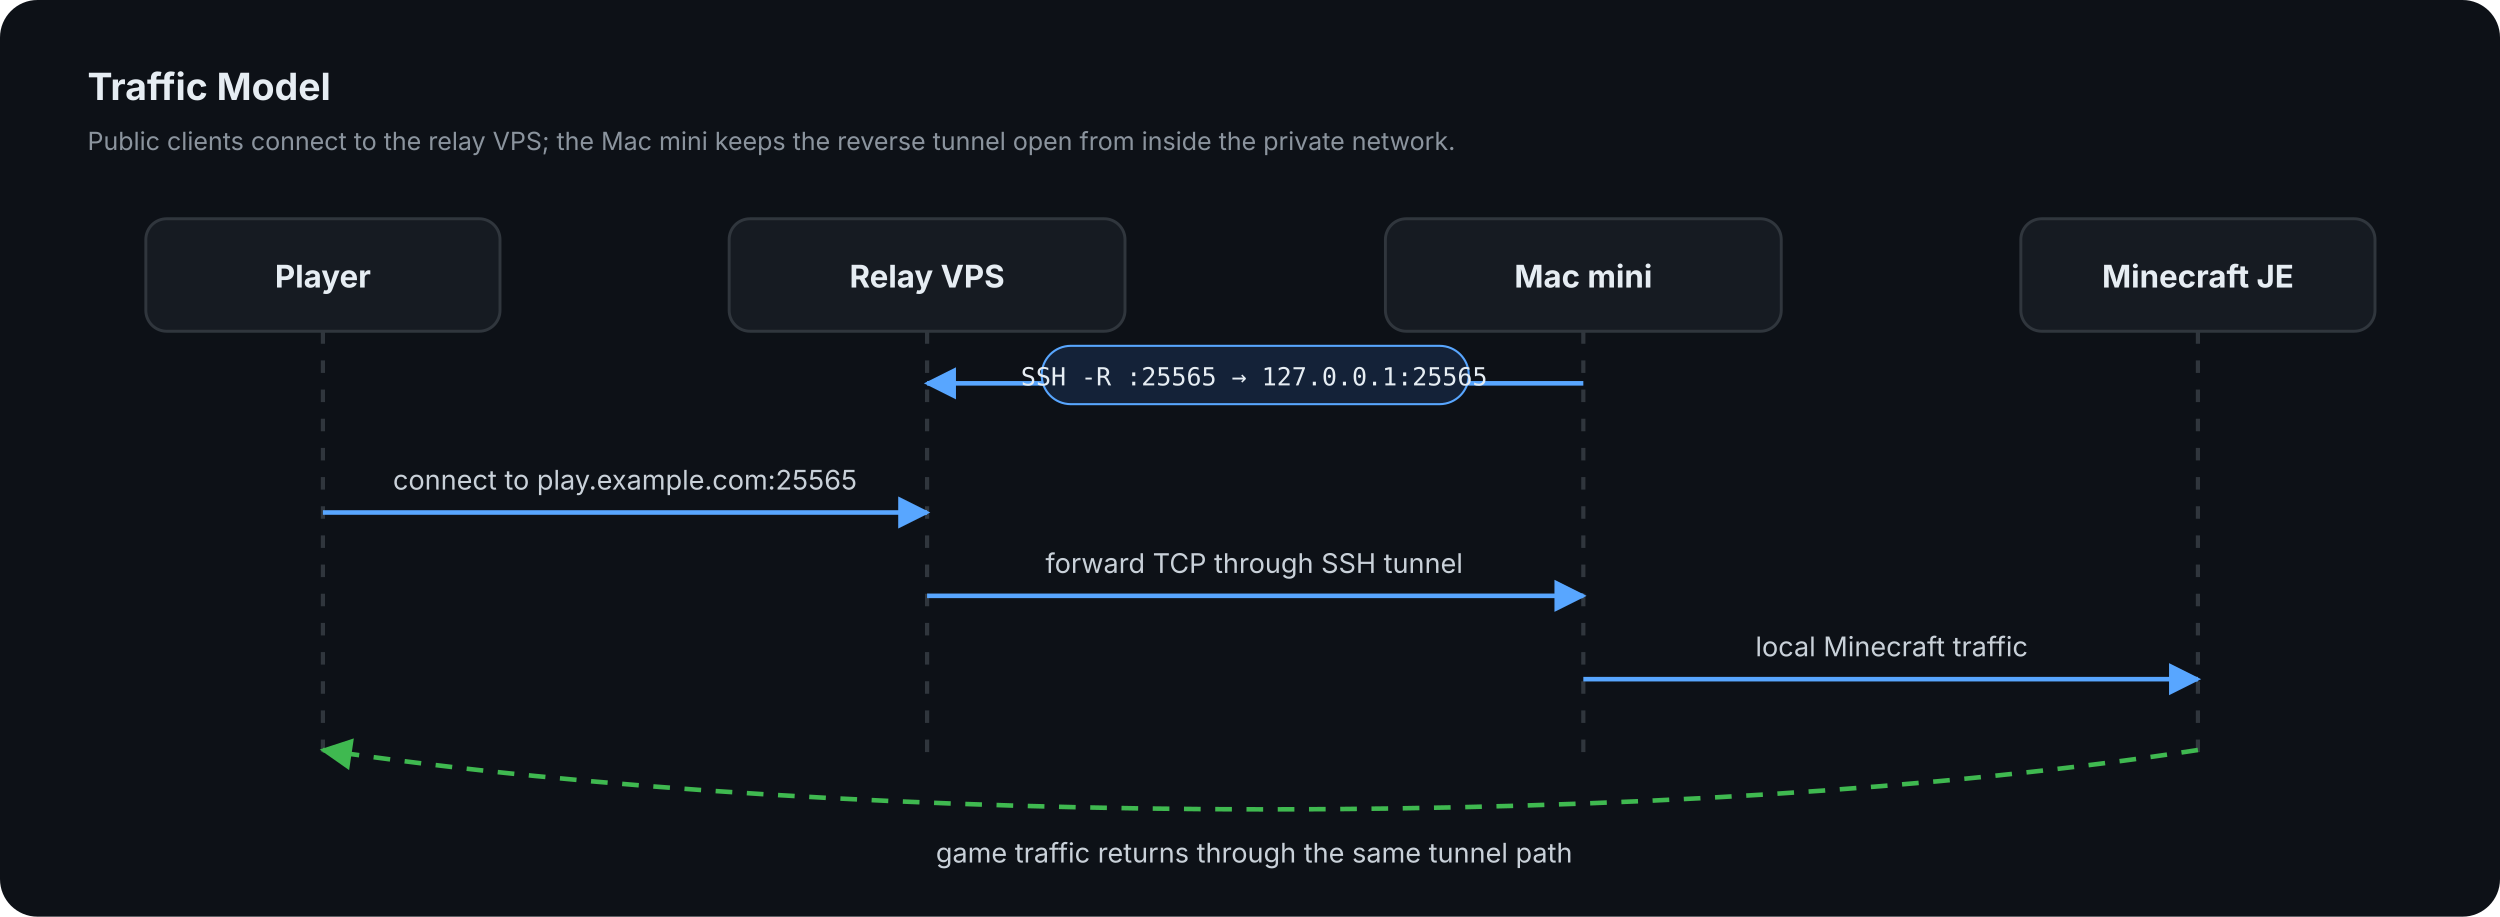
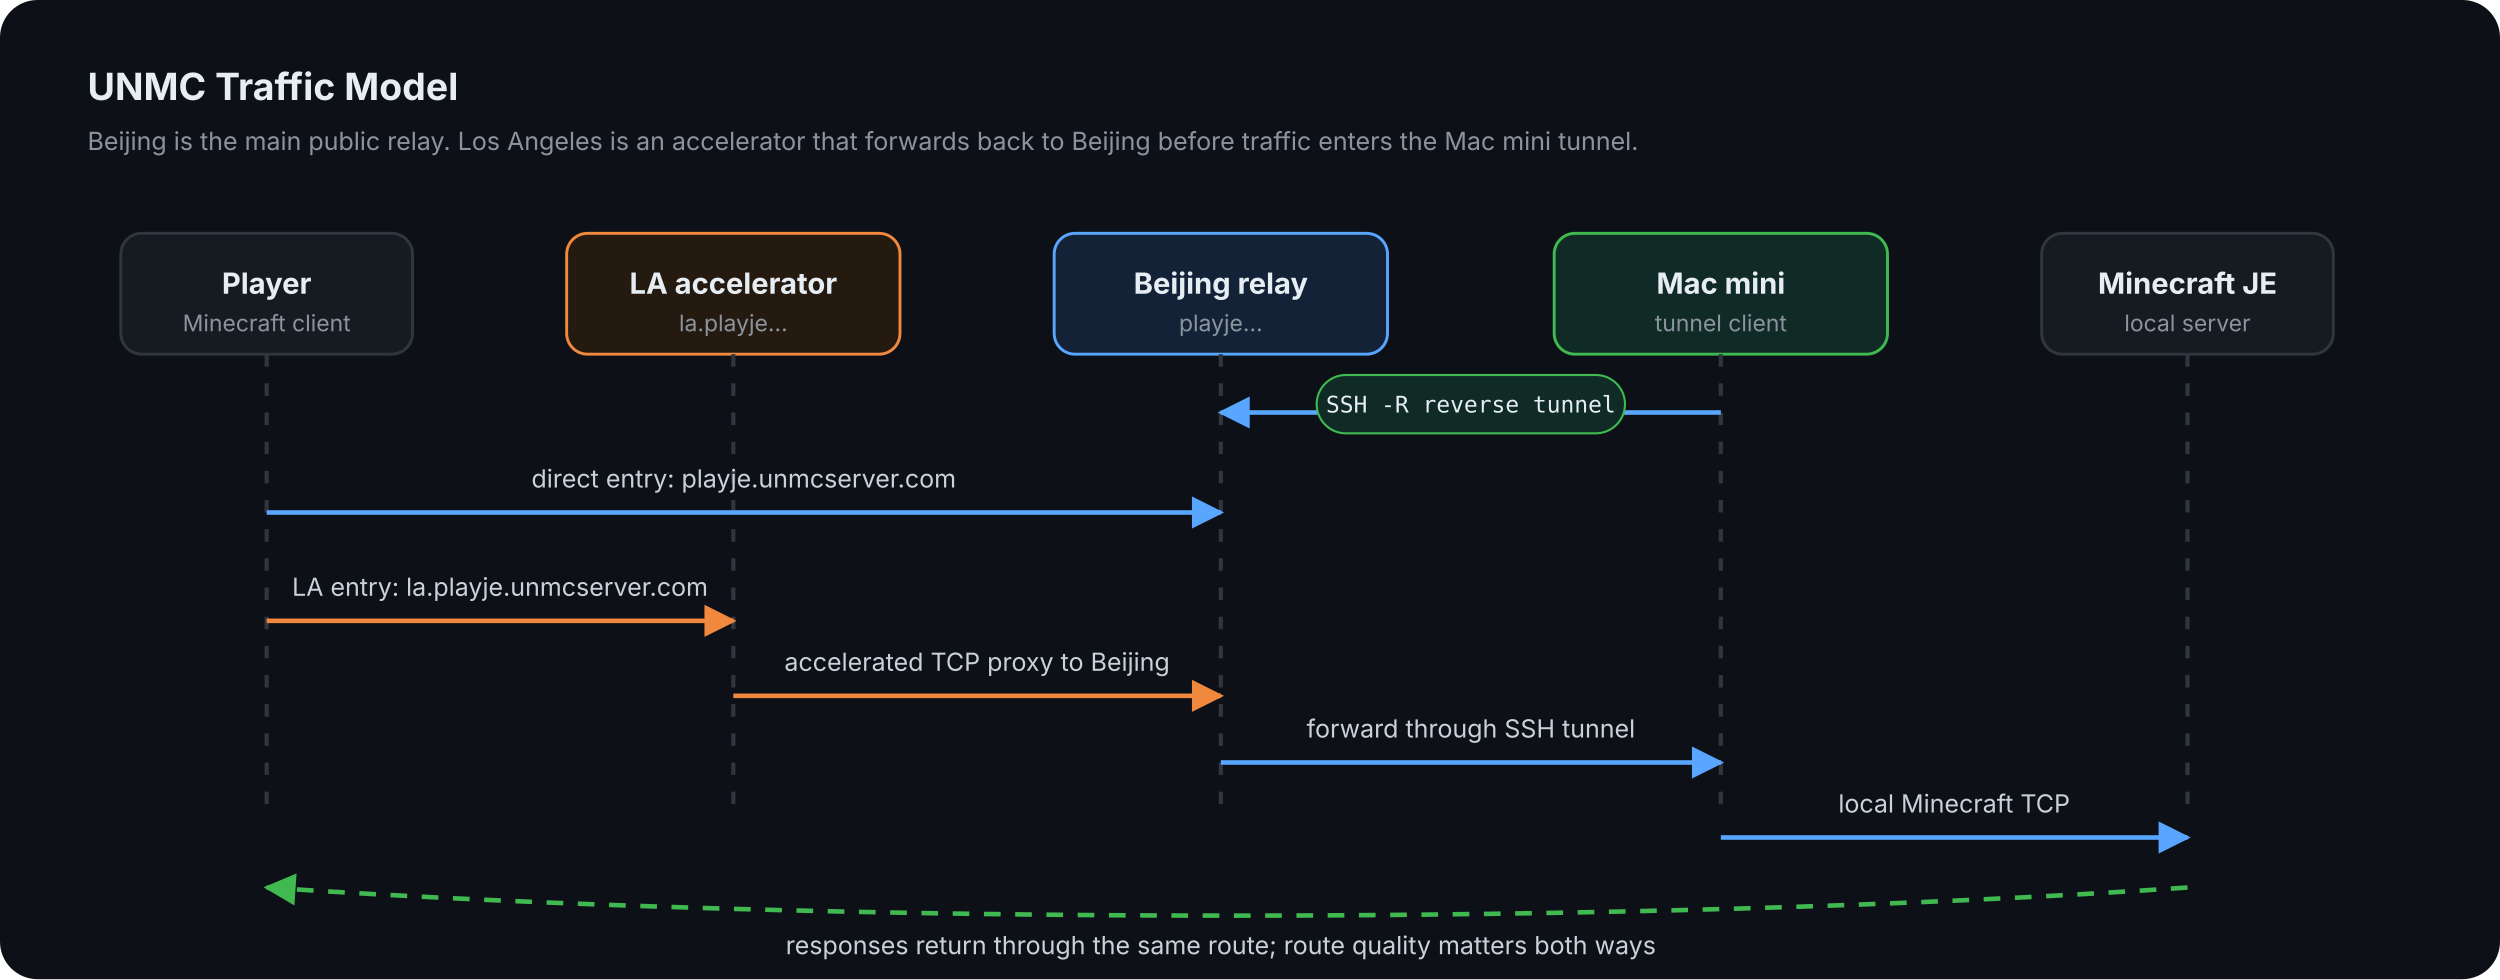
- <svg xmlns="http://www.w3.org/2000/svg" width="1200" height="440" viewBox="0 0 1200 440" role="img" aria-labelledby="title desc">
+ <svg xmlns="http://www.w3.org/2000/svg" width="1200" height="470" viewBox="0 0 1200 470" role="img" aria-labelledby="title desc">
  <defs>
-     <marker id="arrow" viewBox="0 0 10 10" refX="9" refY="5" markerWidth="7" markerHeight="7" orient="auto-start-reverse">
-       <path d="M 0 0 L 10 5 L 0 10 z" fill="#58a6ff" />
+     <marker id="arrow-blue" viewBox="0 0 10 10" refX="9" refY="5" markerWidth="7" markerHeight="7" orient="auto-start-reverse">
+       <path d="M0 0 L10 5 L0 10 Z" fill="#58a6ff" />
+     </marker>
+     <marker id="arrow-orange" viewBox="0 0 10 10" refX="9" refY="5" markerWidth="7" markerHeight="7" orient="auto-start-reverse">
+       <path d="M0 0 L10 5 L0 10 Z" fill="#f0883e" />
    </marker>
    <marker id="arrow-green" viewBox="0 0 10 10" refX="9" refY="5" markerWidth="7" markerHeight="7" orient="auto-start-reverse">
-       <path d="M 0 0 L 10 5 L 0 10 z" fill="#3fb950" />
+       <path d="M0 0 L10 5 L0 10 Z" fill="#3fb950" />
    </marker>
    <style>
      .bg { fill: #0d1117; }
      .box { fill: #161b22; stroke: #30363d; stroke-width: 1.4; }
+       .box-la { fill: #241a10; stroke: #f0883e; stroke-width: 1.4; }
+       .box-bj { fill: #142238; stroke: #58a6ff; stroke-width: 1.4; }
+       .box-mac { fill: #102a25; stroke: #3fb950; stroke-width: 1.4; }
      .title { fill: #e6edf3; font: 700 18px -apple-system, BlinkMacSystemFont, "Segoe UI", sans-serif; }
-       .label { fill: #e6edf3; font: 700 15px -apple-system, BlinkMacSystemFont, "Segoe UI", sans-serif; }
+       .label { fill: #e6edf3; font: 700 14px -apple-system, BlinkMacSystemFont, "Segoe UI", sans-serif; }
      .small { fill: #8b949e; font: 12px -apple-system, BlinkMacSystemFont, "Segoe UI", sans-serif; }
+       .tiny { fill: #8b949e; font: 11px -apple-system, BlinkMacSystemFont, "Segoe UI", sans-serif; }
      .line { stroke: #30363d; stroke-width: 2; stroke-dasharray: 6 8; }
-       .msg { fill: none; stroke: #58a6ff; stroke-width: 2.2; marker-end: url(#arrow); }
+       .msg { fill: none; stroke: #58a6ff; stroke-width: 2.2; marker-end: url(#arrow-blue); }
+       .la-msg { fill: none; stroke: #f0883e; stroke-width: 2.2; marker-end: url(#arrow-orange); }
      .return { fill: none; stroke: #3fb950; stroke-width: 2.2; marker-end: url(#arrow-green); stroke-dasharray: 8 7; }
-       .text { fill: #c9d1d9; font: 13px -apple-system, BlinkMacSystemFont, "Segoe UI", sans-serif; }
-       .code { fill: #e6edf3; font: 12px ui-monospace, SFMono-Regular, Menlo, Consolas, monospace; }
-       .pill { fill: #142238; stroke: #58a6ff; }
+       .text { fill: #c9d1d9; font: 12px -apple-system, BlinkMacSystemFont, "Segoe UI", sans-serif; }
+       .code { fill: #e6edf3; font: 11px ui-monospace, SFMono-Regular, Menlo, Consolas, monospace; }
+       .pill { fill: #102a25; stroke: #3fb950; }
    </style>
  </defs>
-   <rect class="bg" width="1200" height="440" rx="18" />
-   <text class="title" x="42" y="48">Traffic Model</text>
-   <text class="small" x="42" y="72">Public clients connect to the relay VPS; the Mac mini keeps the reverse tunnel open from inside the private network.</text>
-   <g transform="translate(70,105)">
-     <rect class="box" width="170" height="54" rx="10" />
-     <text class="label" x="85" y="33" text-anchor="middle">Player</text>
+   <rect class="bg" width="1200" height="470" rx="18" />
+   <text class="title" x="42" y="48">UNMC Traffic Model</text>
+   <text class="small" x="42" y="72">Beijing is the main public relay. Los Angeles is an accelerator that forwards back to Beijing before traffic enters the Mac mini tunnel.</text>
+   <g transform="translate(58,112)">
+     <rect class="box" width="140" height="58" rx="10" />
+     <text class="label" x="70" y="29" text-anchor="middle">Player</text>
+     <text class="tiny" x="70" y="47" text-anchor="middle">Minecraft client</text>
  </g>
-   <g transform="translate(350,105)">
-     <rect class="box" width="190" height="54" rx="10" />
-     <text class="label" x="95" y="33" text-anchor="middle">Relay VPS</text>
+   <g transform="translate(272,112)">
+     <rect class="box-la" width="160" height="58" rx="10" />
+     <text class="label" x="80" y="29" text-anchor="middle">LA accelerator</text>
+     <text class="tiny" x="80" y="47" text-anchor="middle">la.playje...</text>
  </g>
-   <g transform="translate(665,105)">
-     <rect class="box" width="190" height="54" rx="10" />
-     <text class="label" x="95" y="33" text-anchor="middle">Mac mini</text>
+   <g transform="translate(506,112)">
+     <rect class="box-bj" width="160" height="58" rx="10" />
+     <text class="label" x="80" y="29" text-anchor="middle">Beijing relay</text>
+     <text class="tiny" x="80" y="47" text-anchor="middle">playje...</text>
  </g>
-   <g transform="translate(970,105)">
-     <rect class="box" width="170" height="54" rx="10" />
-     <text class="label" x="85" y="33" text-anchor="middle">Minecraft JE</text>
+   <g transform="translate(746,112)">
+     <rect class="box-mac" width="160" height="58" rx="10" />
+     <text class="label" x="80" y="29" text-anchor="middle">Mac mini</text>
+     <text class="tiny" x="80" y="47" text-anchor="middle">tunnel client</text>
  </g>
-   <line class="line" x1="155" y1="159" x2="155" y2="364" />
-   <line class="line" x1="445" y1="159" x2="445" y2="364" />
-   <line class="line" x1="760" y1="159" x2="760" y2="364" />
-   <line class="line" x1="1055" y1="159" x2="1055" y2="364" />
-   <path class="msg" d="M760 184 L445 184" />
-   <rect class="pill" x="500" y="166" width="205" height="28" rx="14" />
-   <text class="code" x="602" y="185" text-anchor="middle">SSH -R :25565 → 127.0.0.1:25565</text>
-   <path class="msg" d="M155 246 L445 246" />
-   <text class="text" x="300" y="235" text-anchor="middle">connect to play.example.com:25565</text>
-   <path class="msg" d="M445 286 L760 286" />
-   <text class="text" x="602" y="275" text-anchor="middle">forward TCP through SSH tunnel</text>
-   <path class="msg" d="M760 326 L1055 326" />
-   <text class="text" x="908" y="315" text-anchor="middle">local Minecraft traffic</text>
-   <path class="return" d="M1055 360 C810 398 410 398 155 360" />
-   <text class="text" x="602" y="414" text-anchor="middle">game traffic returns through the same tunnel path</text>
+   <g transform="translate(980,112)">
+     <rect class="box" width="140" height="58" rx="10" />
+     <text class="label" x="70" y="29" text-anchor="middle">Minecraft JE</text>
+     <text class="tiny" x="70" y="47" text-anchor="middle">local server</text>
+   </g>
+   <line class="line" x1="128" y1="170" x2="128" y2="392" />
+   <line class="line" x1="352" y1="170" x2="352" y2="392" />
+   <line class="line" x1="586" y1="170" x2="586" y2="392" />
+   <line class="line" x1="826" y1="170" x2="826" y2="392" />
+   <line class="line" x1="1050" y1="170" x2="1050" y2="392" />
+   <path class="msg" d="M826 198 L586 198" />
+   <rect class="pill" x="632" y="180" width="148" height="28" rx="14" />
+   <text class="code" x="706" y="198" text-anchor="middle">SSH -R reverse tunnel</text>
+   <path class="msg" d="M128 246 L586 246" />
+   <text class="text" x="357" y="234" text-anchor="middle">direct entry: playje.unmcserver.com</text>
+   <path class="la-msg" d="M128 298 L352 298" />
+   <text class="text" x="240" y="286" text-anchor="middle">LA entry: la.playje.unmcserver.com</text>
+   <path class="la-msg" d="M352 334 L586 334" />
+   <text class="text" x="469" y="322" text-anchor="middle">accelerated TCP proxy to Beijing</text>
+   <path class="msg" d="M586 366 L826 366" />
+   <text class="text" x="706" y="354" text-anchor="middle">forward through SSH tunnel</text>
+   <path class="msg" d="M826 402 L1050 402" />
+   <text class="text" x="938" y="390" text-anchor="middle">local Minecraft TCP</text>
+   <path class="return" d="M1050 426 C792 444 392 444 128 426" />
+   <text class="text" x="586" y="458" text-anchor="middle">responses return through the same route; route quality matters both ways</text>
</svg>
